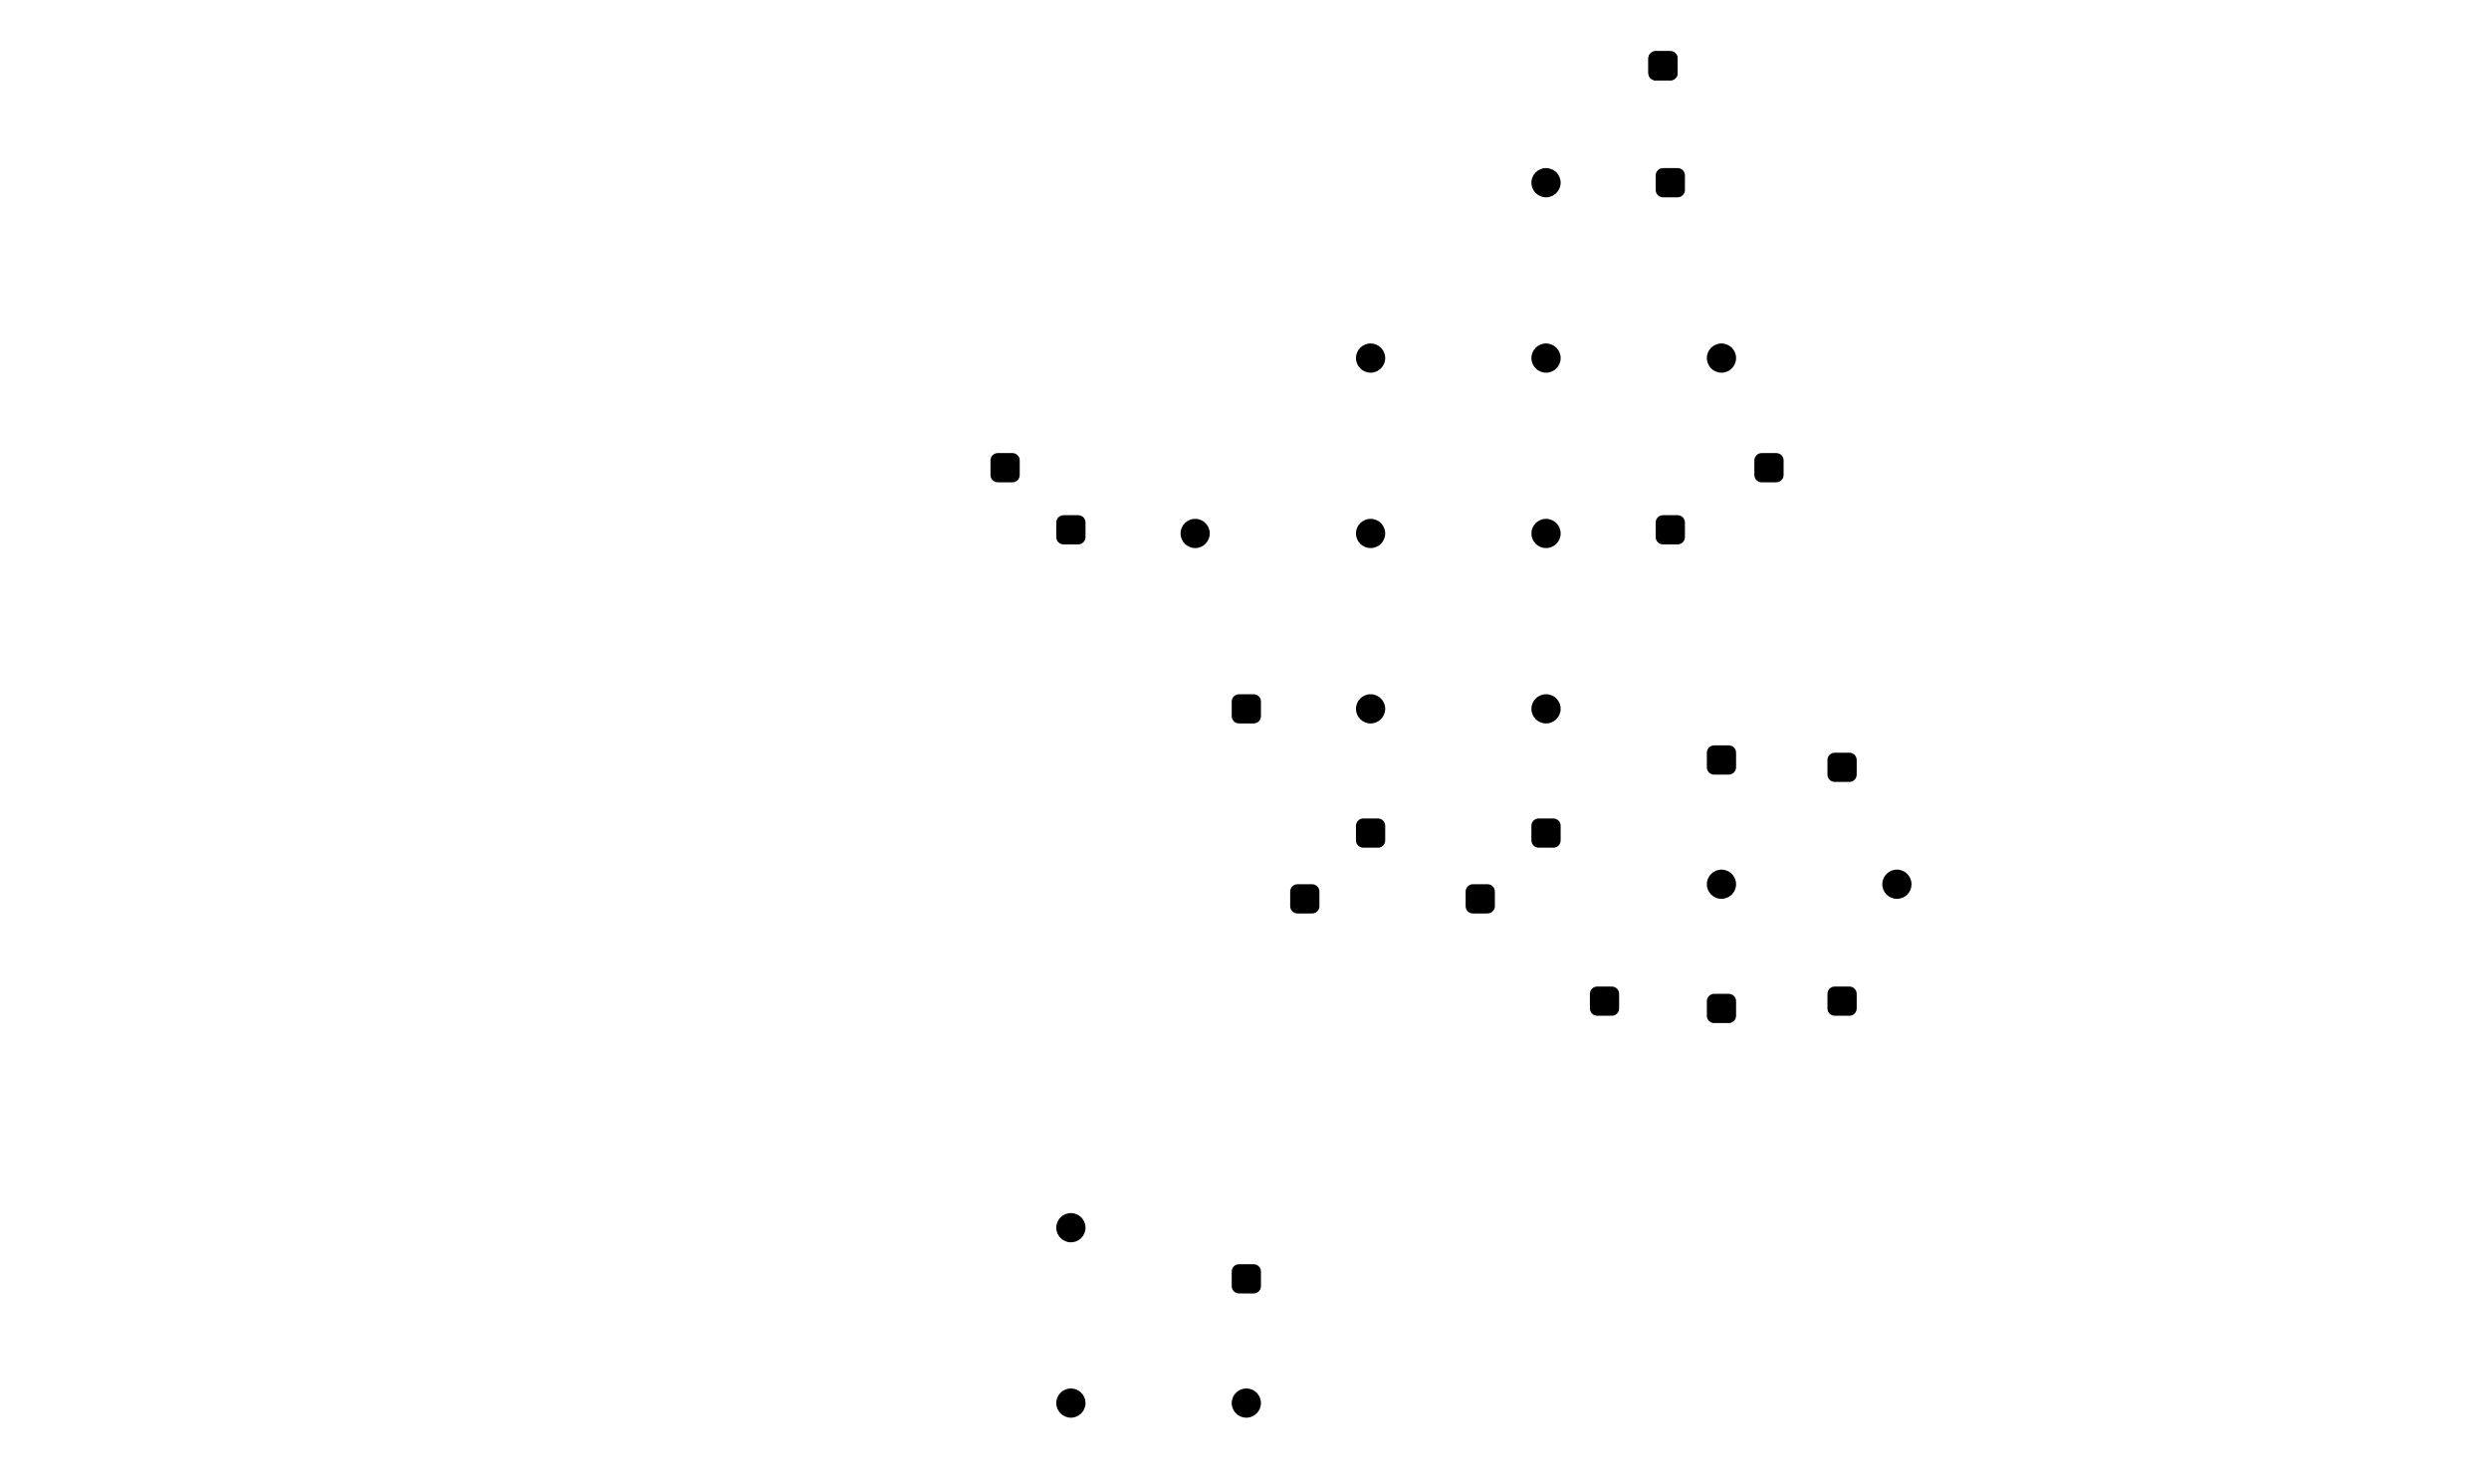
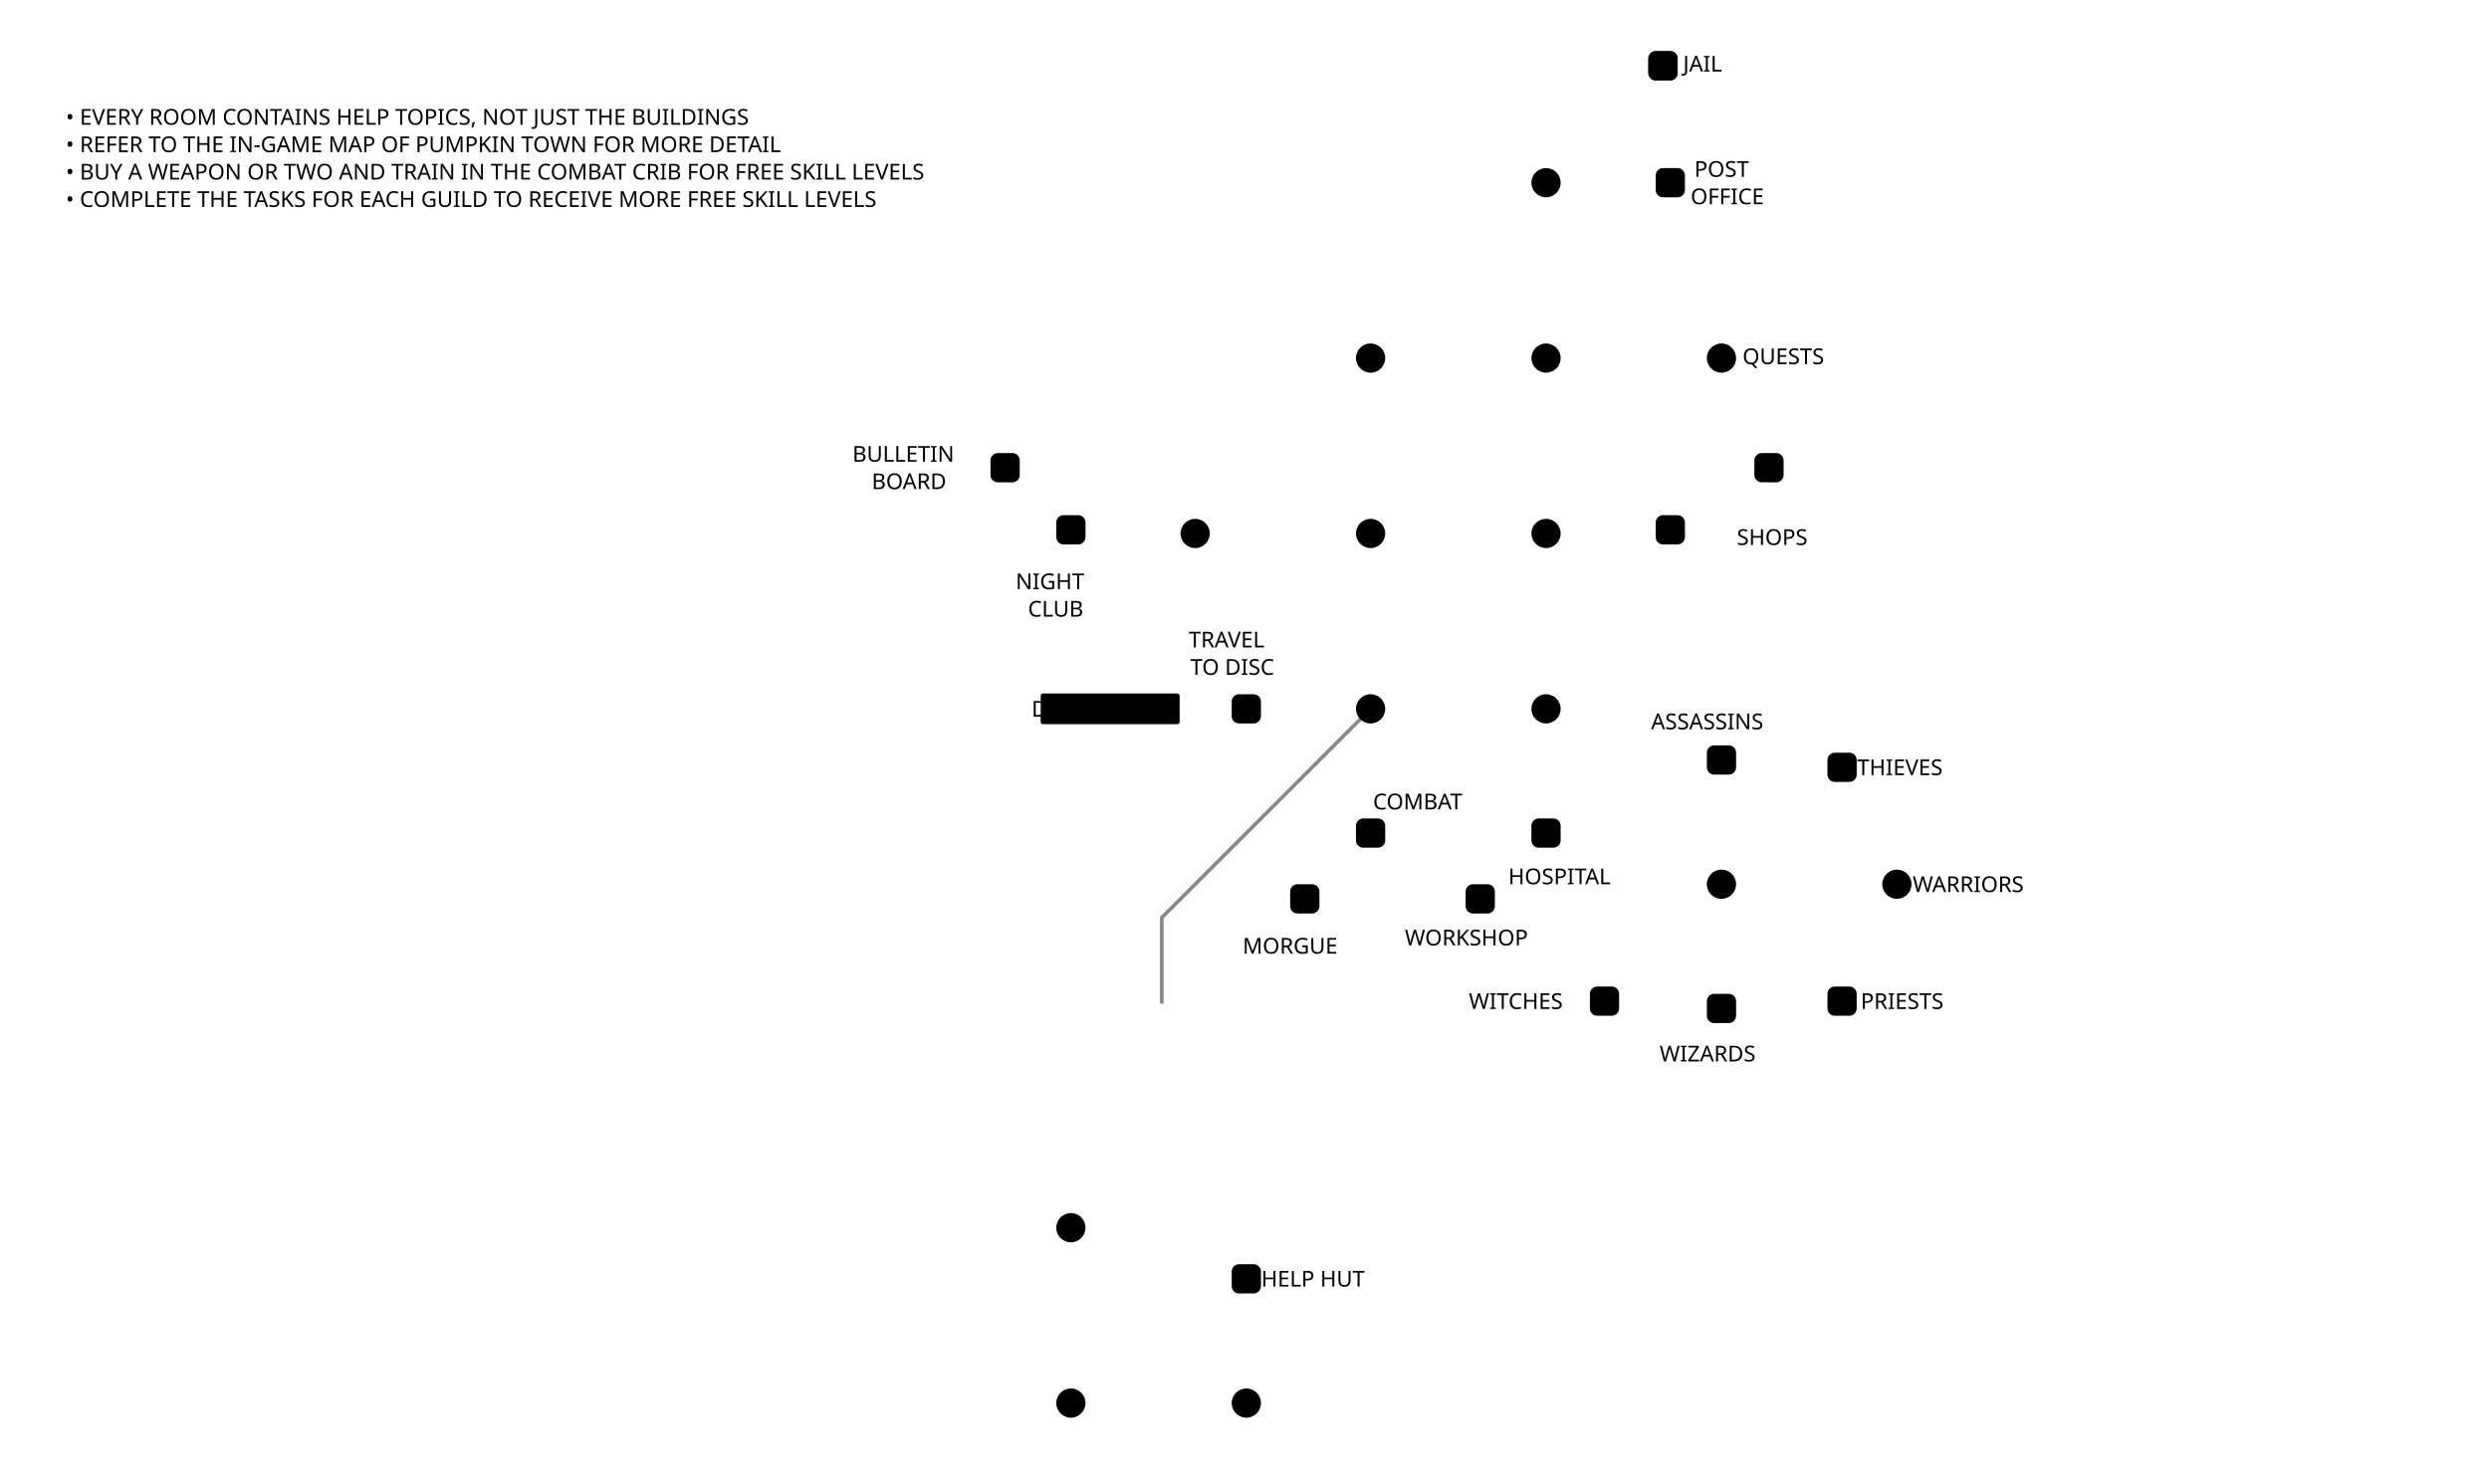
- <svg xmlns="http://www.w3.org/2000/svg" viewBox="0 0 681 406" class="map-svg" data-map-id="37">
-   <g id="layer-artwork" />
+ <svg xmlns="http://www.w3.org/2000/svg" viewBox="0 0 681 406" class="map-svg" data-map-id="37" version="1.1" id="svg7" xml:space="preserve">
+   <defs id="defs7" />
+   <style id="inkscape-font-fix">
+ text, .map-label, .map-label-muted, .map-label-accent,
+ .lib-table, .lib-gap-label, .lib-book-label,
+ .lib-row-num, .lib-book-list, .room-type-label {
+   font-family: "Noto Sans", sans-serif;
+ }
+ </style>
+   <g id="layer-artwork">
+     <path d="m 375,194 -57.132,57.132 v 23.553" id="path7" class="exit-offmap" fill="none" stroke="#888888" />
+     <path id="path9" class="exit-offmap" d="M 293,336 V 297.487 L 317.868,274.684 341,295.873 V 350" fill="none" />
+     <rect id="rect24" width="38.014" height="8.404" x="284.736" y="189.798" ry="0.588" class="anno-box" style="stroke-width:1" />
+     <text xml:space="preserve" x="303.635" y="196.145" id="text134-61" class="map-label" text-anchor="middle" font-size="6px" style="font-family:'Noto Sans', sans-serif">
+       <tspan x="303.635" y="196.145" style="font-style:normal;font-variant:normal;font-weight:normal;font-stretch:normal;font-family:NotoSans;-inkscape-font-specification:NotoSans" id="tspan134-5">DISCWORLD</tspan>
+     </text>
+     <path d="M 341,194 H 322.75" id="path135" class="exit-journey-offmap" />
+     <text xml:space="preserve" x="252.613" y="126.362" id="text134-9-1" class="map-label-muted" text-anchor="middle" font-size="6px" style="font-family:'Noto Sans', sans-serif">
+       <tspan x="252.613" y="126.362" style="font-style:normal;font-variant:normal;font-weight:normal;font-stretch:normal;font-family:NotoSans;-inkscape-font-specification:NotoSans" id="tspan139">BULLETIN</tspan>
+       <tspan x="252.613" y="133.862" style="font-style:normal;font-variant:normal;font-weight:normal;font-stretch:normal;font-family:NotoSans;-inkscape-font-specification:NotoSans" id="tspan10">BOARD</tspan>
+     </text>
+     <text xml:space="preserve" x="292.742" y="161.261" id="text12" class="map-label-muted" text-anchor="middle" font-size="6px" style="font-family:'Noto Sans', sans-serif">
+       <tspan x="292.742" y="161.261" style="font-style:normal;font-variant:normal;font-weight:normal;font-stretch:normal;font-family:NotoSans;-inkscape-font-specification:NotoSans" id="tspan12">NIGHT</tspan>
+       <tspan x="292.742" y="168.761" style="font-style:normal;font-variant:normal;font-weight:normal;font-stretch:normal;font-family:NotoSans;-inkscape-font-specification:NotoSans" id="tspan13">CLUB</tspan>
+     </text>
+     <text xml:space="preserve" x="341.063" y="177.184" id="text15" class="map-label-muted" text-anchor="middle" font-size="6px" style="font-family:'Noto Sans', sans-serif">
+       <tspan x="341.063" y="177.184" style="font-style:normal;font-variant:normal;font-weight:normal;font-stretch:normal;font-family:NotoSans;-inkscape-font-specification:NotoSans" id="tspan15">TRAVEL</tspan>
+       <tspan x="341.063" y="184.684" style="font-style:normal;font-variant:normal;font-weight:normal;font-stretch:normal;font-family:NotoSans;-inkscape-font-specification:NotoSans" id="tspan16">TO DISC</tspan>
+     </text>
+     <text xml:space="preserve" x="391.785" y="221.519" id="text18" class="map-label-muted" text-anchor="middle" font-size="6px" style="font-family:'Noto Sans', sans-serif">
+       <tspan x="391.785" y="221.519" style="font-style:normal;font-variant:normal;font-weight:normal;font-stretch:normal;font-family:NotoSans;-inkscape-font-specification:NotoSans" id="tspan18">COMBAT</tspan>
+     </text>
+     <text xml:space="preserve" x="356.889" y="260.993" id="text19" class="map-label-muted" text-anchor="middle" font-size="6px" style="font-family:'Noto Sans', sans-serif">
+       <tspan x="356.889" y="260.993" style="font-style:normal;font-variant:normal;font-weight:normal;font-stretch:normal;font-family:NotoSans;-inkscape-font-specification:NotoSans" id="tspan19">MORGUE</tspan>
+     </text>
+     <text xml:space="preserve" x="405.117" y="258.742" id="text20" class="map-label-muted" text-anchor="middle" font-size="6px" style="font-family:'Noto Sans', sans-serif">
+       <tspan x="405.117" y="258.742" style="font-style:normal;font-variant:normal;font-weight:normal;font-stretch:normal;font-family:NotoSans;-inkscape-font-specification:NotoSans" id="tspan20">WORKSHOP</tspan>
+     </text>
+     <text xml:space="preserve" x="418.629" y="276.142" id="text21" class="map-label-muted" text-anchor="middle" font-size="6px" style="font-family:'Noto Sans', sans-serif">
+       <tspan x="418.629" y="276.142" style="font-style:normal;font-variant:normal;font-weight:normal;font-stretch:normal;font-family:NotoSans;-inkscape-font-specification:NotoSans" id="tspan21">WITCHES</tspan>
+     </text>
+     <text xml:space="preserve" x="471.105" y="290.496" id="text22" class="map-label-muted" text-anchor="middle" font-size="6px" style="font-family:'Noto Sans', sans-serif">
+       <tspan x="471.105" y="290.496" style="font-style:normal;font-variant:normal;font-weight:normal;font-stretch:normal;font-family:NotoSans;-inkscape-font-specification:NotoSans" id="tspan22">WIZARDS</tspan>
+     </text>
+     <text xml:space="preserve" x="524.328" y="276.142" id="text23" class="map-label-muted" text-anchor="middle" font-size="6px" style="font-family:'Noto Sans', sans-serif">
+       <tspan x="524.328" y="276.142" style="font-style:normal;font-variant:normal;font-weight:normal;font-stretch:normal;font-family:NotoSans;-inkscape-font-specification:NotoSans" id="tspan23">PRIESTS</tspan>
+     </text>
+     <text xml:space="preserve" x="542.411" y="244.145" id="text24" class="map-label-muted" text-anchor="middle" font-size="6px" style="font-family:'Noto Sans', sans-serif">
+       <tspan x="542.411" y="244.145" style="font-style:normal;font-variant:normal;font-weight:normal;font-stretch:normal;font-family:NotoSans;-inkscape-font-specification:NotoSans" id="tspan24">WARRIORS</tspan>
+     </text>
+     <text xml:space="preserve" x="523.728" y="212.142" id="text25" class="map-label-muted" text-anchor="middle" font-size="6px" style="font-family:'Noto Sans', sans-serif">
+       <tspan x="523.728" y="212.142" style="font-style:normal;font-variant:normal;font-weight:normal;font-stretch:normal;font-family:NotoSans;-inkscape-font-specification:NotoSans" id="tspan25">THIEVES</tspan>
+     </text>
+     <text xml:space="preserve" x="471" y="199.597" id="text26" class="map-label-muted" text-anchor="middle" font-size="6px" style="font-family:'Noto Sans', sans-serif">
+       <tspan x="471" y="199.597" style="font-style:normal;font-variant:normal;font-weight:normal;font-stretch:normal;font-family:NotoSans;-inkscape-font-specification:NotoSans" id="tspan26">ASSASSINS</tspan>
+     </text>
+     <text xml:space="preserve" x="430.581" y="242" id="text27" class="map-label-muted" text-anchor="middle" font-size="6px" style="font-family:'Noto Sans', sans-serif">
+       <tspan x="430.581" y="242" style="font-style:normal;font-variant:normal;font-weight:normal;font-stretch:normal;font-family:NotoSans;-inkscape-font-specification:NotoSans" id="tspan27">HOSPITAL</tspan>
+     </text>
+     <text xml:space="preserve" x="363.141" y="352.112" id="text28" class="map-label-muted" text-anchor="middle" font-size="6px" style="font-family:'Noto Sans', sans-serif">
+       <tspan x="363.141" y="352.112" style="font-style:normal;font-variant:normal;font-weight:normal;font-stretch:normal;font-family:NotoSans;-inkscape-font-specification:NotoSans" id="tspan28">HELP HUT</tspan>
+     </text>
+     <text xml:space="preserve" x="488.777" y="149.145" id="text29" class="map-label-muted" text-anchor="middle" font-size="6px" style="font-family:'Noto Sans', sans-serif">
+       <tspan x="488.777" y="149.145" style="font-style:normal;font-variant:normal;font-weight:normal;font-stretch:normal;font-family:NotoSans;-inkscape-font-specification:NotoSans" id="tspan29">SHOPS</tspan>
+     </text>
+     <path id="path30" class="exit" d="m 357,246 v -8.49 L 366.51,228 H 375" fill="none" />
+     <path id="path31" class="exit" d="m 405,246 v -8.49 L 414.51,228 H 423" fill="none" />
+     <path id="path32" class="exit" d="m 484.175,127 v 8.49 l -9.51,9.51 H 456.755" fill="none" />
+     <text xml:space="preserve" x="18.013" y="34.136" id="text38" class="map-label-muted" text-anchor="left" font-size="6px" style="font-family:'Noto Sans', sans-serif">
+       <tspan x="18.013" y="34.136" style="font-style:normal;font-variant:normal;font-weight:normal;font-stretch:normal;font-family:NotoSans;-inkscape-font-specification:NotoSans" id="tspan38">• EVERY ROOM CONTAINS HELP TOPICS, NOT JUST THE BUILDINGS</tspan>
+       <tspan x="18.013" y="41.636" style="font-style:normal;font-variant:normal;font-weight:normal;font-stretch:normal;font-family:NotoSans;-inkscape-font-specification:NotoSans" id="tspan39">• REFER TO THE IN-GAME MAP OF PUMPKIN TOWN FOR MORE DETAIL</tspan>
+       <tspan x="18.013" y="49.136" style="font-style:normal;font-variant:normal;font-weight:normal;font-stretch:normal;font-family:NotoSans;-inkscape-font-specification:NotoSans" id="tspan40">• BUY A WEAPON OR TWO AND TRAIN IN THE COMBAT CRIB FOR FREE SKILL LEVELS</tspan>
+       <tspan x="18.013" y="56.636" style="font-style:normal;font-variant:normal;font-weight:normal;font-stretch:normal;font-family:NotoSans;-inkscape-font-specification:NotoSans" id="tspan41">• COMPLETE THE TASKS FOR EACH GUILD TO RECEIVE MORE FREE SKILL LEVELS</tspan>
+     </text>
+     <text xml:space="preserve" x="491.832" y="99.665" id="text32" class="map-label-muted" text-anchor="middle" font-size="6px" style="font-family:'Noto Sans', sans-serif">
+       <tspan x="491.832" y="99.665" style="font-style:normal;font-variant:normal;font-weight:normal;font-stretch:normal;font-family:NotoSans;-inkscape-font-specification:NotoSans" id="tspan32">QUESTS</tspan>
+     </text>
+     <text xml:space="preserve" x="476.504" y="48.395" id="text33" class="map-label-muted" text-anchor="middle" font-size="6px" style="font-family:'Noto Sans', sans-serif">
+       <tspan x="476.504" y="48.395" style="font-style:normal;font-variant:normal;font-weight:normal;font-stretch:normal;font-family:NotoSans;-inkscape-font-specification:NotoSans" id="tspan33">POST</tspan>
+       <tspan x="476.504" y="55.895" style="font-style:normal;font-variant:normal;font-weight:normal;font-stretch:normal;font-family:NotoSans;-inkscape-font-specification:NotoSans" id="tspan34">OFFICE</tspan>
+     </text>
+     <text xml:space="preserve" x="469.73" y="19.581" id="text36" class="map-label-muted" text-anchor="middle" font-size="6px" style="font-family:'Noto Sans', sans-serif">
+       <tspan x="469.73" y="19.581" style="font-style:normal;font-variant:normal;font-weight:normal;font-stretch:normal;font-family:NotoSans;-inkscape-font-specification:NotoSans" id="tspan36">JAIL</tspan>
+     </text>
+   </g>
  <g id="layer-exits">
    <line id="edge-82ad539ebda22f80ccee441dae6e09113eb10d34-917446ff80d14cacf75b035961cc89303d3d51e9" class="exit" x1="375" y1="194" x2="375" y2="228" />
    <line id="edge-82ad539ebda22f80ccee441dae6e09113eb10d34-9271d72f8a6e761d0fb9a20e45f412b7ab53d9bc" class="exit" x1="375" y1="194" x2="341" y2="194" />
    <line id="edge-82ad539ebda22f80ccee441dae6e09113eb10d34-aaeed1ba2f2108858aa02b920465a8cd8188c78e" class="exit" x1="375" y1="194" x2="375" y2="146" />
    <line id="edge-82ad539ebda22f80ccee441dae6e09113eb10d34-b7485257d8ce9b42572dbb0e68738be12e56c4e5" class="exit" x1="375" y1="194" x2="423" y2="194" />
    <line id="edge-82ad539ebda22f80ccee441dae6e09113eb10d34-f07b5d4e9e4a9cb4612f7280b4f4d88c95b397d8" class="exit" x1="375" y1="194" x2="423" y2="146" />
    <line id="edge-aaeed1ba2f2108858aa02b920465a8cd8188c78e-b7485257d8ce9b42572dbb0e68738be12e56c4e5" class="exit" x1="375" y1="146" x2="423" y2="194" />
    <line id="edge-b7485257d8ce9b42572dbb0e68738be12e56c4e5-d14b6f2ba1db06d4e4f1e73be5a87c1ddeb1635f" class="exit" x1="423" y1="194" x2="471" y2="242" />
    <line id="edge-b7485257d8ce9b42572dbb0e68738be12e56c4e5-e68699598323865ce33325e8f75d5f3f4e2e74bd" class="exit" x1="423" y1="194" x2="423" y2="228" />
    <line id="edge-b7485257d8ce9b42572dbb0e68738be12e56c4e5-f07b5d4e9e4a9cb4612f7280b4f4d88c95b397d8" class="exit" x1="423" y1="194" x2="423" y2="146" />
    <line id="edge-7844b34a5ca6cb55a36820bf9e2ff23e28cf3e36-f07b5d4e9e4a9cb4612f7280b4f4d88c95b397d8" class="exit" x1="423" y1="98" x2="423" y2="146" />
    <line id="edge-979f4cf8e3b53219d75ee6faa5c0e498ed588abc-f07b5d4e9e4a9cb4612f7280b4f4d88c95b397d8" class="exit" x1="457" y1="145" x2="423" y2="146" />
    <line id="edge-aaeed1ba2f2108858aa02b920465a8cd8188c78e-f07b5d4e9e4a9cb4612f7280b4f4d88c95b397d8" class="exit" x1="375" y1="146" x2="423" y2="146" />
    <line id="edge-a260b572affc46691d31f655b7a4c11668cc5e06-aaeed1ba2f2108858aa02b920465a8cd8188c78e" class="exit" x1="327" y1="146" x2="375" y2="146" />
    <line id="edge-a260b572affc46691d31f655b7a4c11668cc5e06-b2fb6d78fe5c71fa5ebf4a2f413152b9e8a7762a" class="exit" x1="327" y1="146" x2="375" y2="98" />
    <line id="edge-a260b572affc46691d31f655b7a4c11668cc5e06-d9b0b4a96a14ec8f41ca12ae437c158ef7e8f85d" class="exit" x1="327" y1="146" x2="293" y2="145" />
    null
    <line id="edge-53d637b31ac13c2e8e0224c16dee4a3be9b4e15b-b2fb6d78fe5c71fa5ebf4a2f413152b9e8a7762a" class="exit" x1="423" y1="50" x2="375" y2="98" />
    <line id="edge-53d637b31ac13c2e8e0224c16dee4a3be9b4e15b-7844b34a5ca6cb55a36820bf9e2ff23e28cf3e36" class="exit" x1="423" y1="50" x2="423" y2="98" />
    <line id="edge-53d637b31ac13c2e8e0224c16dee4a3be9b4e15b-786f922eeddebe8d739709ae43559d01bf1dbcc2" class="exit" x1="423" y1="50" x2="457" y2="50" />
    <line id="edge-53d637b31ac13c2e8e0224c16dee4a3be9b4e15b-bdaa129235e9a2209107b43c351f8b2c154ef795" class="exit" x1="423" y1="50" x2="455" y2="18" />
    <line id="edge-7844b34a5ca6cb55a36820bf9e2ff23e28cf3e36-8898780211e1657fe5dce6366524f04bf45e9e13" class="exit" x1="423" y1="98" x2="471" y2="98" />
    null
    null
    null
    <line id="edge-093fd0793c8c3d6f2de1b7799066f25775dd2a33-d14b6f2ba1db06d4e4f1e73be5a87c1ddeb1635f" class="exit" x1="504" y1="210" x2="471" y2="242" />
    <line id="edge-3a3bedf5dc153aedb9512bec98a6b0d9883f0d6f-d14b6f2ba1db06d4e4f1e73be5a87c1ddeb1635f" class="exit" x1="439" y1="274" x2="471" y2="242" />
    <line id="edge-53fa0a1229c7f8c4cf24087216df2558a17ab39d-d14b6f2ba1db06d4e4f1e73be5a87c1ddeb1635f" class="exit" x1="471" y1="276" x2="471" y2="242" />
    <line id="edge-54e5f0078705593c4b256b778ae6b26b6dd089a0-d14b6f2ba1db06d4e4f1e73be5a87c1ddeb1635f" class="exit" x1="519" y1="242" x2="471" y2="242" />
    <line id="edge-d0e582fb97cc83fdcd476e91335998ced202573d-d14b6f2ba1db06d4e4f1e73be5a87c1ddeb1635f" class="exit" x1="471" y1="208" x2="471" y2="242" />
    <line id="edge-d14b6f2ba1db06d4e4f1e73be5a87c1ddeb1635f-dac6d8ceafd5f0d77914983c834727d7a3c8cd8b" class="exit" x1="471" y1="242" x2="504" y2="274" />
    <line id="edge-Introduction:HelpHut-Introduction:Movement" class="exit" x1="341" y1="350" x2="341" y2="384" />
    <line id="edge-Introduction:Communication-Introduction:Movement" class="exit" x1="293" y1="384" x2="341" y2="384" />
    <line id="edge-Introduction:Communication-Introduction:Notes" class="exit" x1="293" y1="384" x2="293" y2="336" />
  </g>
  <g id="layer-rooms">
    <circle id="room-82ad539ebda22f80ccee441dae6e09113eb10d34" class="room outdoor" data-label="southwest corner of the town square" cx="375" cy="194" r="4" />
    <circle id="room-b7485257d8ce9b42572dbb0e68738be12e56c4e5" class="room outdoor" data-label="southeast corner of the town square" cx="423" cy="194" r="4" />
    <circle id="room-f07b5d4e9e4a9cb4612f7280b4f4d88c95b397d8" class="room outdoor" data-label="northeast corner of the town square" cx="423" cy="146" r="4" />
    <circle id="room-aaeed1ba2f2108858aa02b920465a8cd8188c78e" class="room outdoor" data-label="northwest corner of the town square" cx="375" cy="146" r="4" />
    <circle id="room-a260b572affc46691d31f655b7a4c11668cc5e06" class="room outdoor" data-label="shady avenue" cx="327" cy="146" r="4" />
    <rect id="room-d9b0b4a96a14ec8f41ca12ae437c158ef7e8f85d" class="room indoor" data-label="night club" x="289" y="141" width="8" height="8" rx="2" />
-     <polygon class="stair-symbol" points="293,142 290.5,147 295.5,147" />
+     <polygon class="stair-symbol" points="293,142 290.5,147 295.5,147" id="polygon1" />
    <rect id="room-8b8e8e08ae5e00e86f0c3aede524863e816c29bf" class="room indoor" data-label="lounge" x="271" y="124" width="8" height="8" rx="2" />
-     <polygon class="stair-symbol" points="275,131 272.5,126 277.5,126" />
+     <polygon class="stair-symbol" points="275,131 272.5,126 277.5,126" id="polygon2" />
    <circle id="room-b2fb6d78fe5c71fa5ebf4a2f413152b9e8a7762a" class="room outdoor" data-label="street by the river" cx="375" cy="98" r="4" />
    <circle id="room-53d637b31ac13c2e8e0224c16dee4a3be9b4e15b" class="room outdoor" data-label="street by the river" cx="423" cy="50" r="4" />
    <circle id="room-7844b34a5ca6cb55a36820bf9e2ff23e28cf3e36" class="room outdoor" data-label="quiet street" cx="423" cy="98" r="4" />
    <circle id="room-8898780211e1657fe5dce6366524f04bf45e9e13" class="room outdoor" data-label="small garden just off a quiet street" cx="471" cy="98" r="4" />
    <rect id="room-bdaa129235e9a2209107b43c351f8b2c154ef795" class="room indoor" data-label="prison hall" x="451" y="14" width="8" height="8" rx="2" />
    <rect id="room-786f922eeddebe8d739709ae43559d01bf1dbcc2" class="room indoor" data-label="post office" x="453" y="46" width="8" height="8" rx="2" />
    <rect id="room-979f4cf8e3b53219d75ee6faa5c0e498ed588abc" class="room indoor" data-label="Equipment Emporium" x="453" y="141" width="8" height="8" rx="2" />
-     <polygon class="stair-symbol" points="457,142 454.5,147 459.5,147" />
+     <polygon class="stair-symbol" points="457,142 454.5,147 459.5,147" id="polygon3" />
    <rect id="room-b6c94cc471cf0f91499773a663a1675680841218" class="room indoor room-weapon" data-label="weapons and armour shop" x="480" y="124" width="8" height="8" rx="2" />
-     <text class="room-type-label" font-size="4.5" x="484" y="128" text-anchor="middle" dominant-baseline="central">W</text>
+     <text class="room-type-label" font-size="4.5" x="484" y="128" text-anchor="middle" dominant-baseline="central" id="text3">W</text>
    <rect id="room-e68699598323865ce33325e8f75d5f3f4e2e74bd" class="room indoor" data-label="hospital" x="419" y="224" width="8" height="8" rx="2" />
-     <polygon class="stair-symbol" points="423,225 420.5,230 425.5,230" />
+     <polygon class="stair-symbol" points="423,225 420.5,230 425.5,230" id="polygon4" />
    <rect id="room-917446ff80d14cacf75b035961cc89303d3d51e9" class="room indoor" data-label="Combat Crib" x="371" y="224" width="8" height="8" rx="2" />
-     <polygon class="stair-symbol" points="375,231 372.5,226 377.5,226" />
+     <polygon class="stair-symbol" points="375,231 372.5,226 377.5,226" id="polygon5" />
    <rect id="room-08d1d34063276a988008c71905bcf3b1b81ed0b6" class="room indoor" data-label="morgue" x="353" y="242" width="8" height="8" rx="2" />
-     <polygon class="stair-symbol" points="357,243 354.5,248 359.5,248" />
+     <polygon class="stair-symbol" points="357,243 354.5,248 359.5,248" id="polygon6" />
    <circle id="room-d14b6f2ba1db06d4e4f1e73be5a87c1ddeb1635f" class="room outdoor" data-label="Guilds Grove" cx="471" cy="242" r="4" />
    <rect id="room-3a3bedf5dc153aedb9512bec98a6b0d9883f0d6f" class="room indoor" data-label="training area" x="435" y="270" width="8" height="8" rx="2" />
    <rect id="room-53fa0a1229c7f8c4cf24087216df2558a17ab39d" class="room indoor" data-label="training area" x="467" y="272" width="8" height="8" rx="2" />
    <rect id="room-dac6d8ceafd5f0d77914983c834727d7a3c8cd8b" class="room indoor" data-label="temple to the gods" x="500" y="270" width="8" height="8" rx="2" />
    <circle id="room-54e5f0078705593c4b256b778ae6b26b6dd089a0" class="room outdoor" data-label="training area" cx="519" cy="242" r="4" />
    <rect id="room-093fd0793c8c3d6f2de1b7799066f25775dd2a33" class="room indoor" data-label="training area" x="500" y="206" width="8" height="8" rx="2" />
    <rect id="room-d0e582fb97cc83fdcd476e91335998ced202573d" class="room indoor" data-label="training area" x="467" y="204" width="8" height="8" rx="2" />
    <rect id="room-9271d72f8a6e761d0fb9a20e45f412b7ab53d9bc" class="room indoor" data-label="bright and airy travel agency" x="337" y="190" width="8" height="8" rx="2" />
    <rect id="room-Introduction:HelpHut" class="room indoor" data-label="help hut" x="337" y="346" width="8" height="8" rx="2" />
    <circle id="room-Introduction:Movement" class="room outdoor" data-label="park" cx="341" cy="384" r="4" />
    <circle id="room-Introduction:Communication" class="room outdoor" data-label="park" cx="293" cy="384" r="4" />
    <circle id="room-Introduction:Notes" class="room outdoor" data-label="park" cx="293" cy="336" r="4" />
    <rect id="room-bc85f175a34c306254f99dedb5c8a4f1ab5e58c4" class="room indoor" data-label="workshop" x="401" y="242" width="8" height="8" rx="2" />
-     <polygon class="stair-symbol" points="405,249 402.5,244 407.5,244" />
+     <polygon class="stair-symbol" points="405,249 402.5,244 407.5,244" id="polygon7" />
    <rect id="room-c730405fe13fa57b260cb583e0d189e56325329b" class="room indoor" data-label="one of the jail cells" x="451" y="14" width="8" height="8" rx="2" />
  </g>
  <g id="layer-room-labels" />
  <g id="layer-labels" />
</svg>
